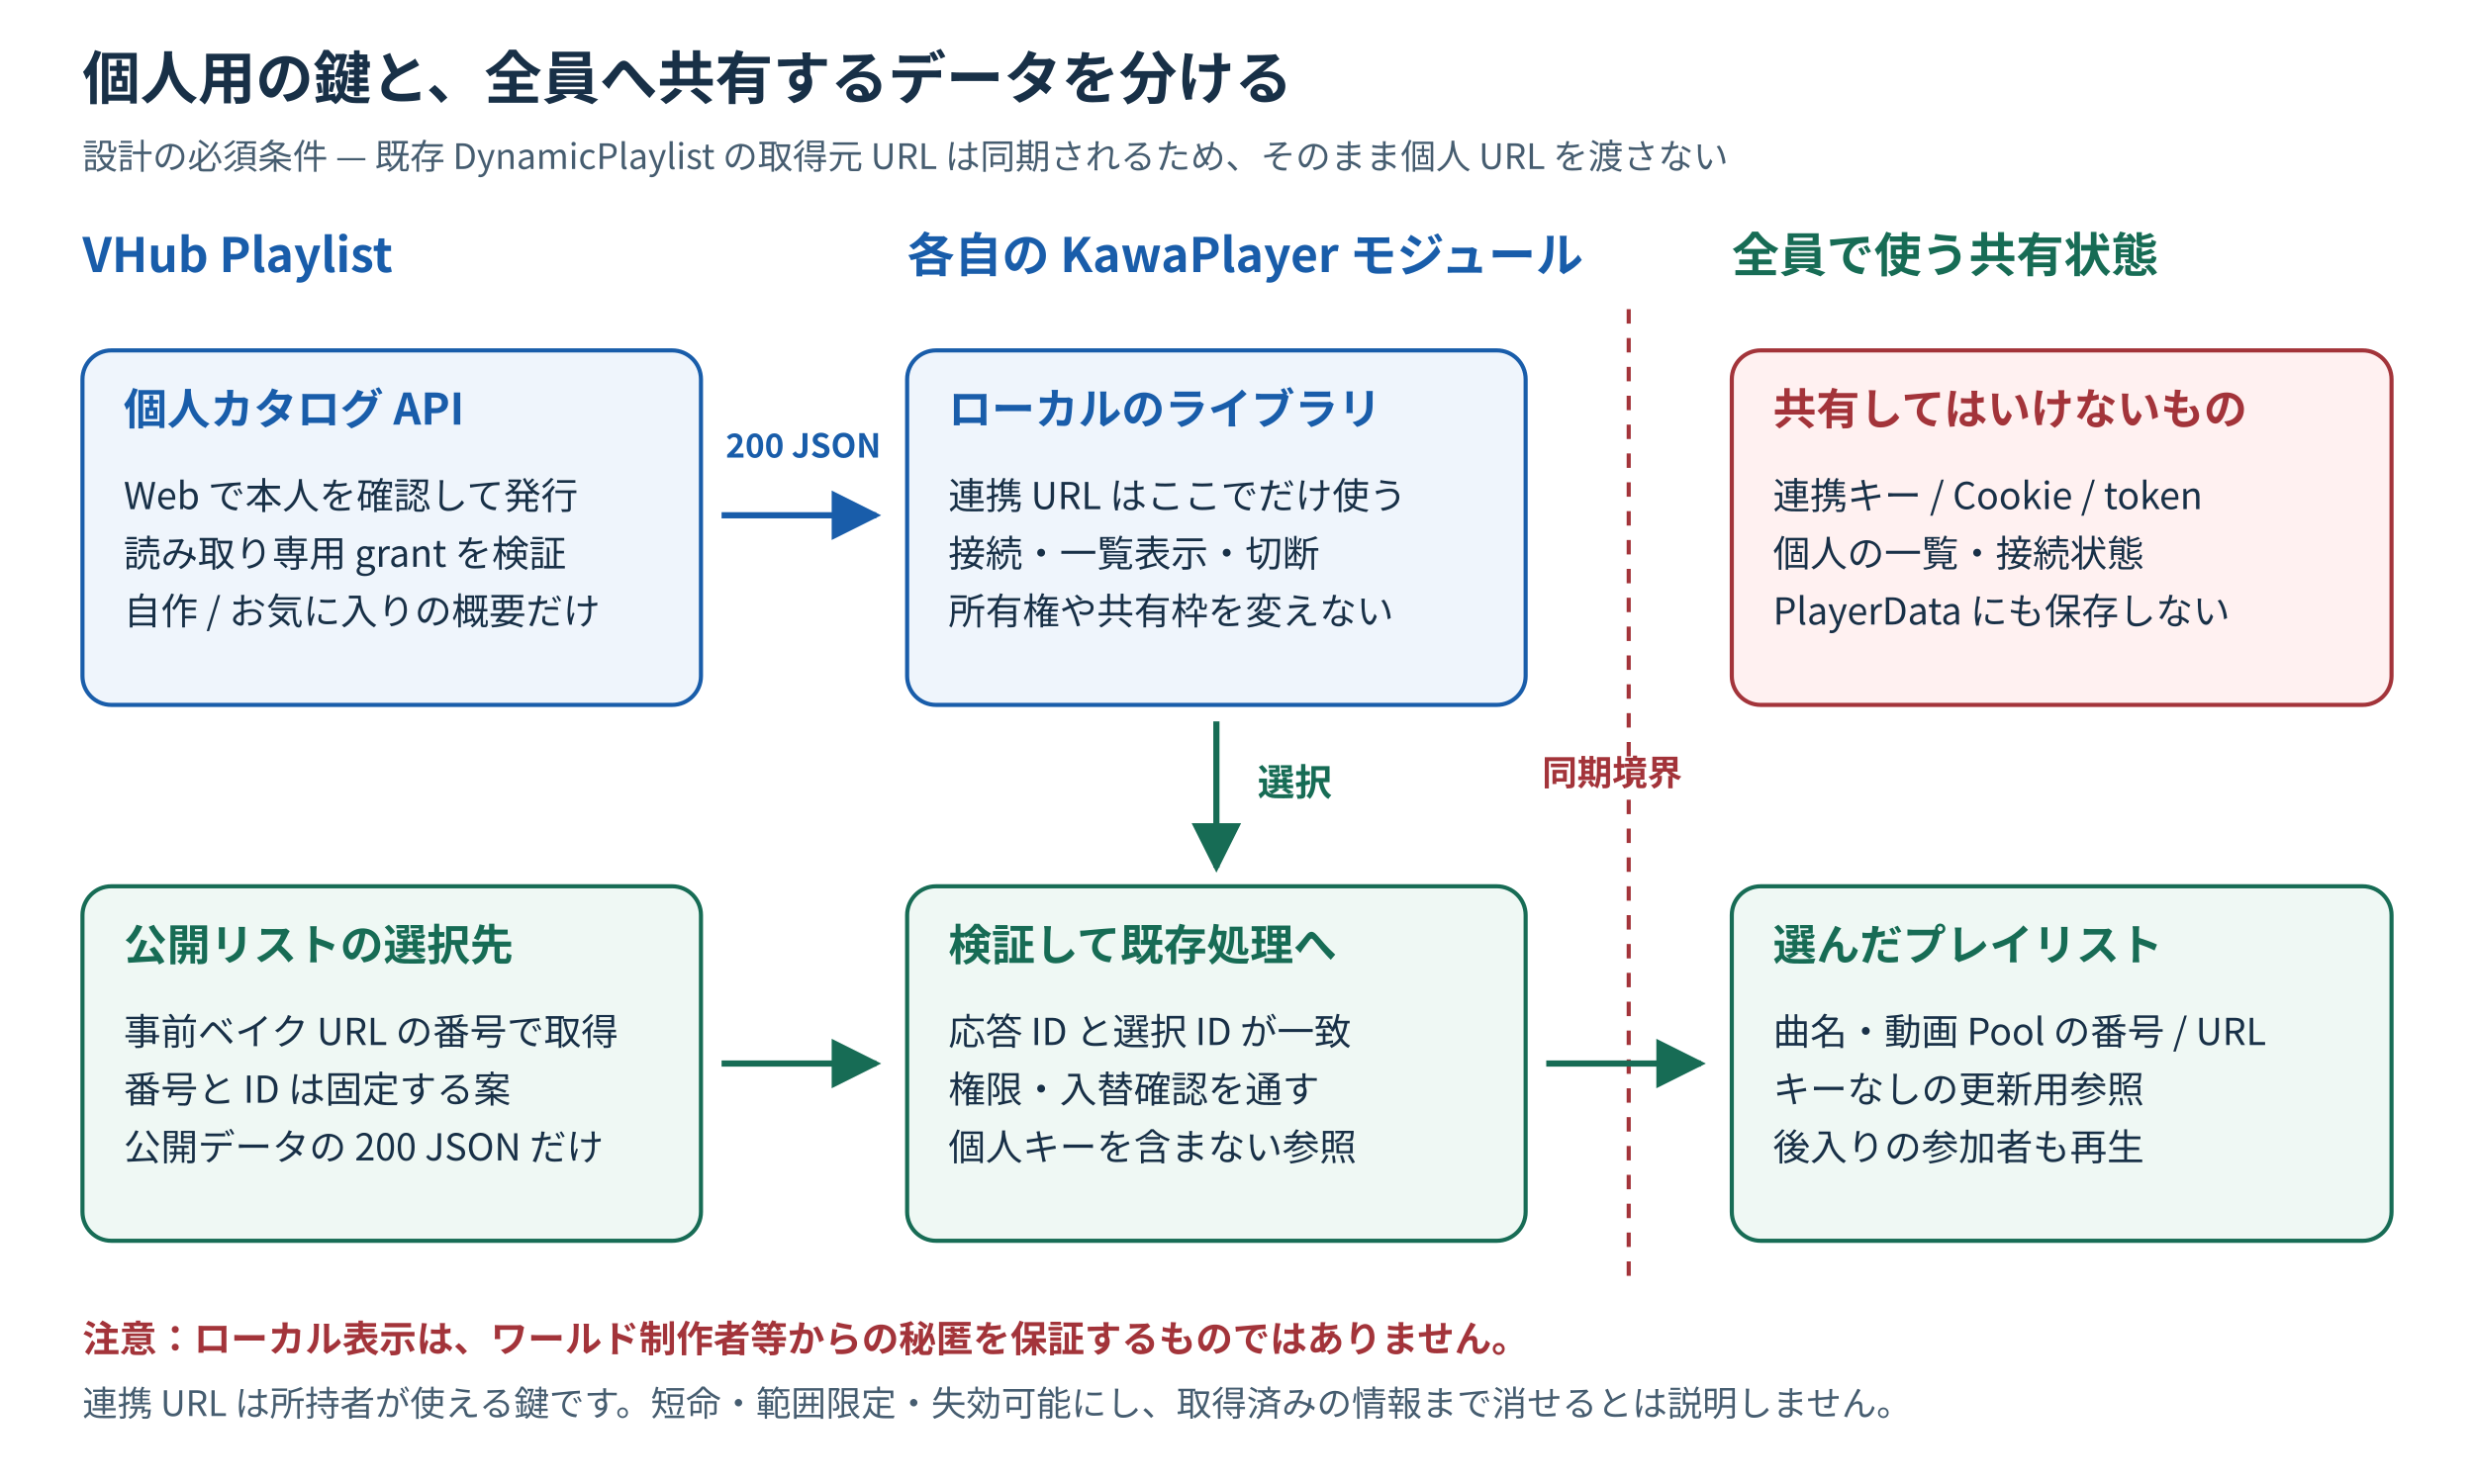
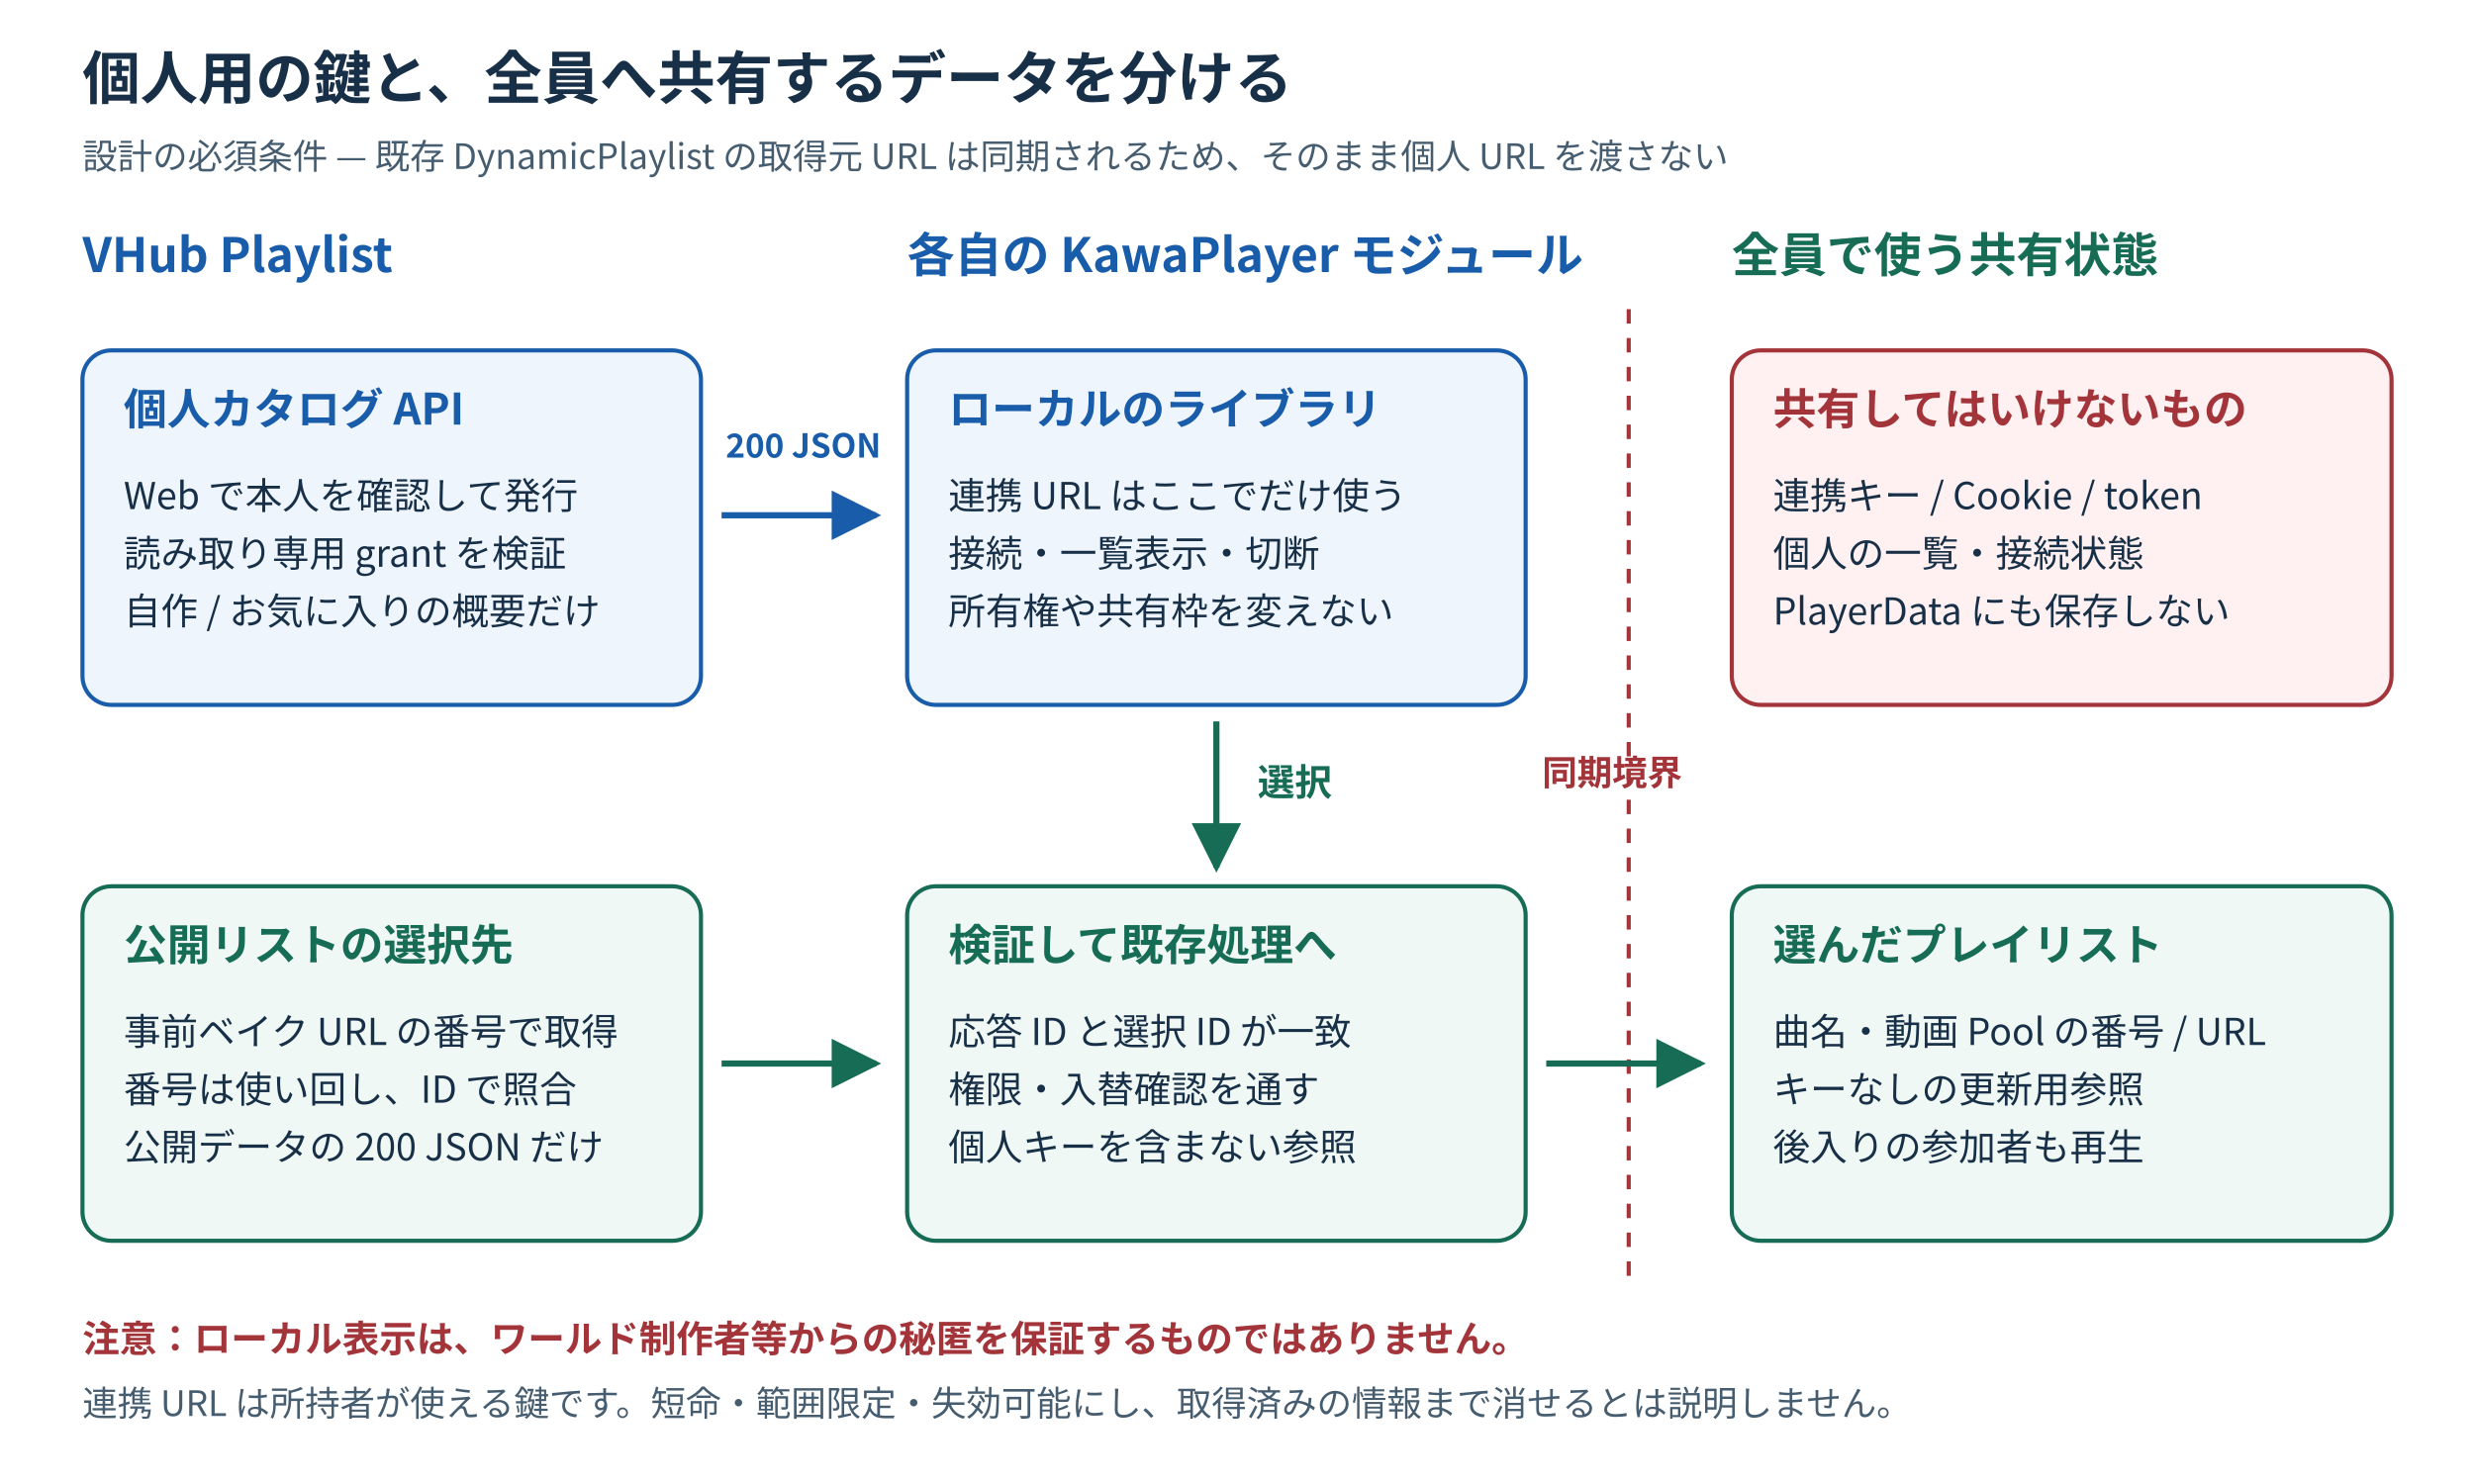
<svg xmlns="http://www.w3.org/2000/svg" width="1200" height="720" viewBox="0 0 1200 720" role="img" aria-labelledby="title desc">
  <style>text{font-family:"Yu Gothic","Meiryo","Noto Sans CJK JP",sans-serif}</style>
  <defs>
    <marker id="195DAA" viewBox="0 0 10 10" refX="9" refY="5" markerWidth="8" markerHeight="8" orient="auto-start-reverse">
      <path d="M 0 0 L 10 5 L 0 10 z" fill="#195DAA" />
    </marker>
    <marker id="176C55" viewBox="0 0 10 10" refX="9" refY="5" markerWidth="8" markerHeight="8" orient="auto-start-reverse">
      <path d="M 0 0 L 10 5 L 0 10 z" fill="#176C55" />
    </marker>
    <marker id="A3343A" viewBox="0 0 10 10" refX="9" refY="5" markerWidth="8" markerHeight="8" orient="auto-start-reverse">
      <path d="M 0 0 L 10 5 L 0 10 z" fill="#A3343A" />
    </marker>
  </defs>
  <rect width="1200" height="720" fill="#FFFFFF" />
  <text x="40" y="48" font-size="28" font-weight="700" fill="#183047">
    <tspan x="40" dy="0">個人用の鍵と、全員へ共有するデータを分ける</tspan>
  </text>
  <text x="40" y="82" font-size="17" font-weight="400" fill="#465D70">
    <tspan x="40" dy="0">設計の必須条件 — 既存 DynamicPlaylist の取得元 URL は同期されるため、そのまま個人 URL を渡さない</tspan>
  </text>
  <text x="40" y="132" font-size="23" font-weight="700" fill="#195DAA">
    <tspan x="40" dy="0">VHub Playlist</tspan>
  </text>
  <text x="440" y="132" font-size="23" font-weight="700" fill="#195DAA">
    <tspan x="440" dy="0">各自の KawaPlayer モジュール</tspan>
  </text>
  <text x="840" y="132" font-size="23" font-weight="700" fill="#176C55">
    <tspan x="840" dy="0">全員で使う共有状態</tspan>
  </text>
  <rect x="40" y="170" width="300" height="172" rx="14" fill="#EFF5FC" stroke="#195DAA" stroke-width="2" />
  <text x="60" y="206" font-size="21" font-weight="700" fill="#195DAA">
    <tspan x="60" dy="0">個人カタログ API</tspan>
  </text>
  <text x="60" y="247" font-size="18" font-weight="400" fill="#183047">
    <tspan x="60" dy="0">Web で本人を確認して発行</tspan>
    <tspan x="60" dy="28">読み取り専用 grant を検証</tspan>
    <tspan x="60" dy="28">自作 / お気に入りの概要だけ</tspan>
  </text>
  <rect x="440" y="170" width="300" height="172" rx="14" fill="#EFF5FC" stroke="#195DAA" stroke-width="2" />
  <text x="460" y="206" font-size="21" font-weight="700" fill="#195DAA">
    <tspan x="460" dy="0">ローカルのライブラリ</tspan>
  </text>
  <text x="460" y="247" font-size="18" font-weight="400" fill="#183047">
    <tspan x="460" dy="0">連携 URL はここでだけ使う</tspan>
    <tspan x="460" dy="28">接続・一覧表示・切断</tspan>
    <tspan x="460" dy="28">所有権や共有枠を変えない</tspan>
  </text>
  <rect x="840" y="170" width="320" height="172" rx="14" fill="#FFF1F1" stroke="#A3343A" stroke-width="2" />
  <text x="860" y="206" font-size="21" font-weight="700" fill="#A3343A">
    <tspan x="860" dy="0">共有してはいけないもの</tspan>
  </text>
  <text x="860" y="247" font-size="18" font-weight="400" fill="#183047">
    <tspan x="860" dy="0">連携キー / Cookie / token</tspan>
    <tspan x="860" dy="28">個人の一覧・接続状態</tspan>
    <tspan x="860" dy="28">PlayerData にも保存しない</tspan>
  </text>
  <polyline points="350,250 425,250" fill="none" stroke="#195DAA" stroke-width="3" marker-end="url(#195DAA)" />
  <text x="352" y="222" font-size="16" font-weight="700" fill="#195DAA">
    <tspan x="352" dy="0">200 JSON</tspan>
  </text>
  <line x1="790" y1="150" x2="790" y2="620" stroke="#A3343A" stroke-width="2" stroke-dasharray="7 7" />
  <text x="748" y="381" font-size="17" font-weight="700" fill="#A3343A">
    <tspan x="748" dy="0">同期境界</tspan>
  </text>
  <polyline points="590,350 590,421" fill="none" stroke="#176C55" stroke-width="3" marker-end="url(#176C55)" />
  <text x="610" y="386" font-size="18" font-weight="700" fill="#176C55">
    <tspan x="610" dy="0">選択</tspan>
  </text>
  <rect x="40" y="430" width="300" height="172" rx="14" fill="#EFF8F4" stroke="#176C55" stroke-width="2" />
  <text x="60" y="466" font-size="21" font-weight="700" fill="#176C55">
    <tspan x="60" dy="0">公開リストの選択先</tspan>
  </text>
  <text x="60" y="507" font-size="18" font-weight="400" fill="#183047">
    <tspan x="60" dy="0">事前ベイク URL の番号で取得</tspan>
-     <tspan x="60" dy="28">番号と ID は固定する案</tspan>
+     <tspan x="60" dy="28">番号は使い回し、ID で照合</tspan>
    <tspan x="60" dy="28">公開データの 200 JSON だけ</tspan>
  </text>
  <rect x="440" y="430" width="300" height="172" rx="14" fill="#EFF8F4" stroke="#176C55" stroke-width="2" />
  <text x="460" y="466" font-size="21" font-weight="700" fill="#176C55">
    <tspan x="460" dy="0">検証して既存処理へ</tspan>
  </text>
  <text x="460" y="507" font-size="18" font-weight="400" fill="#183047">
    <tspan x="460" dy="0">応答 ID と選択 ID が一致</tspan>
    <tspan x="460" dy="28">権限・入替確認を通す</tspan>
    <tspan x="460" dy="28">個人キーを含まない参照</tspan>
  </text>
  <rect x="840" y="430" width="320" height="172" rx="14" fill="#EFF8F4" stroke="#176C55" stroke-width="2" />
  <text x="860" y="466" font-size="21" font-weight="700" fill="#176C55">
    <tspan x="860" dy="0">選んだプレイリスト</tspan>
  </text>
  <text x="860" y="507" font-size="18" font-weight="400" fill="#183047">
    <tspan x="860" dy="0">曲名・動画 Pool の番号 / URL</tspan>
    <tspan x="860" dy="28">キーなしの更新用参照</tspan>
    <tspan x="860" dy="28">後入りの参加者も再生</tspan>
  </text>
  <polyline points="350,516 425,516" fill="none" stroke="#176C55" stroke-width="3" marker-end="url(#176C55)" />
  <polyline points="750,516 825,516" fill="none" stroke="#176C55" stroke-width="3" marker-end="url(#176C55)" />
  <text x="40" y="656" font-size="18" font-weight="700" fill="#A3343A">
    <tspan x="40" dy="0">注意：ローカル表示は、ワールド制作者等からの秘匿を保証するものではありません。</tspan>
  </text>
  <text x="40" y="687" font-size="17" font-weight="400" fill="#465D70">
    <tspan x="40" dy="0">連携 URL は所持者が使える鍵です。短命・範囲限定・失効可能にし、取得済みの情報まで消せるとは説明しません。</tspan>
  </text>
</svg>
